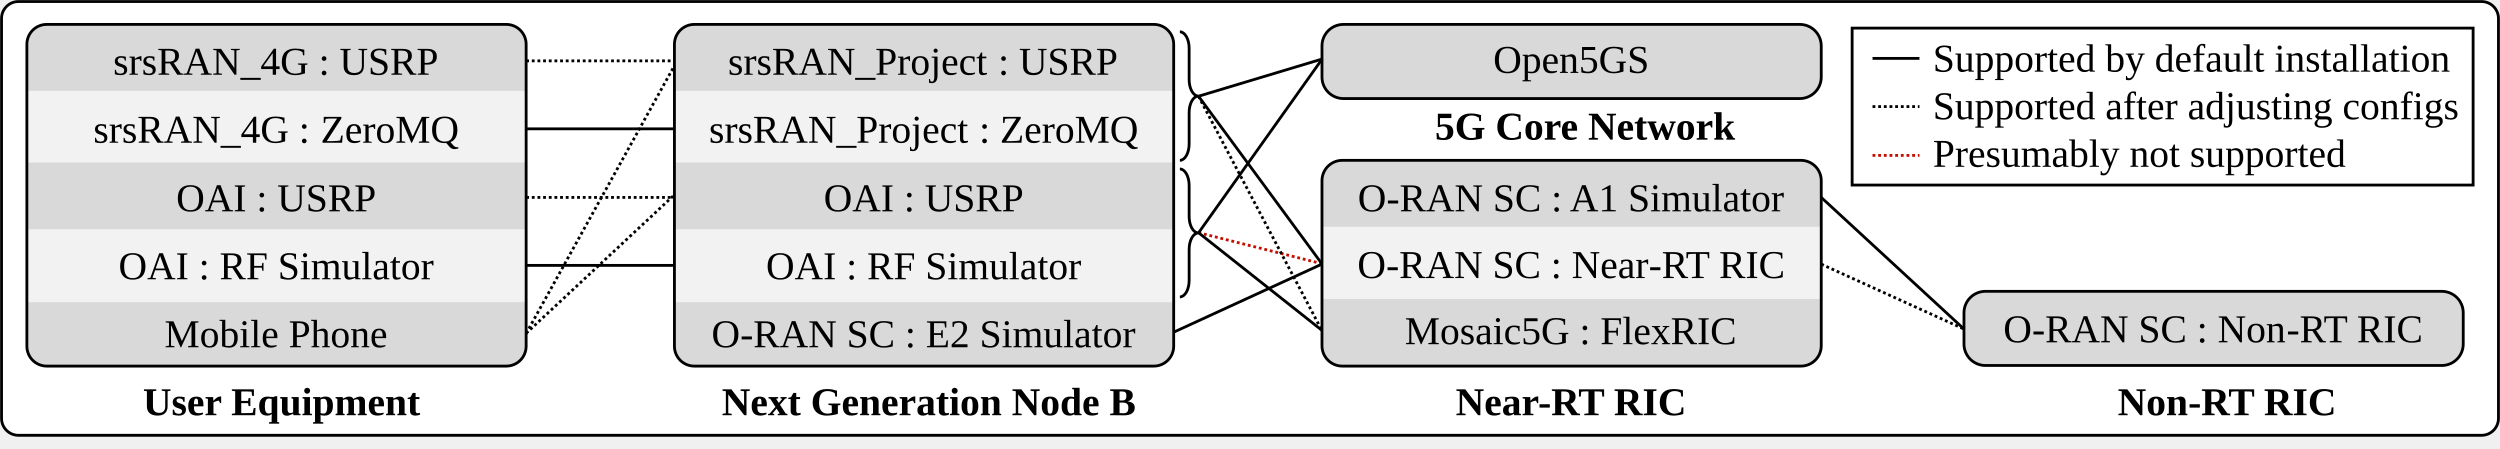
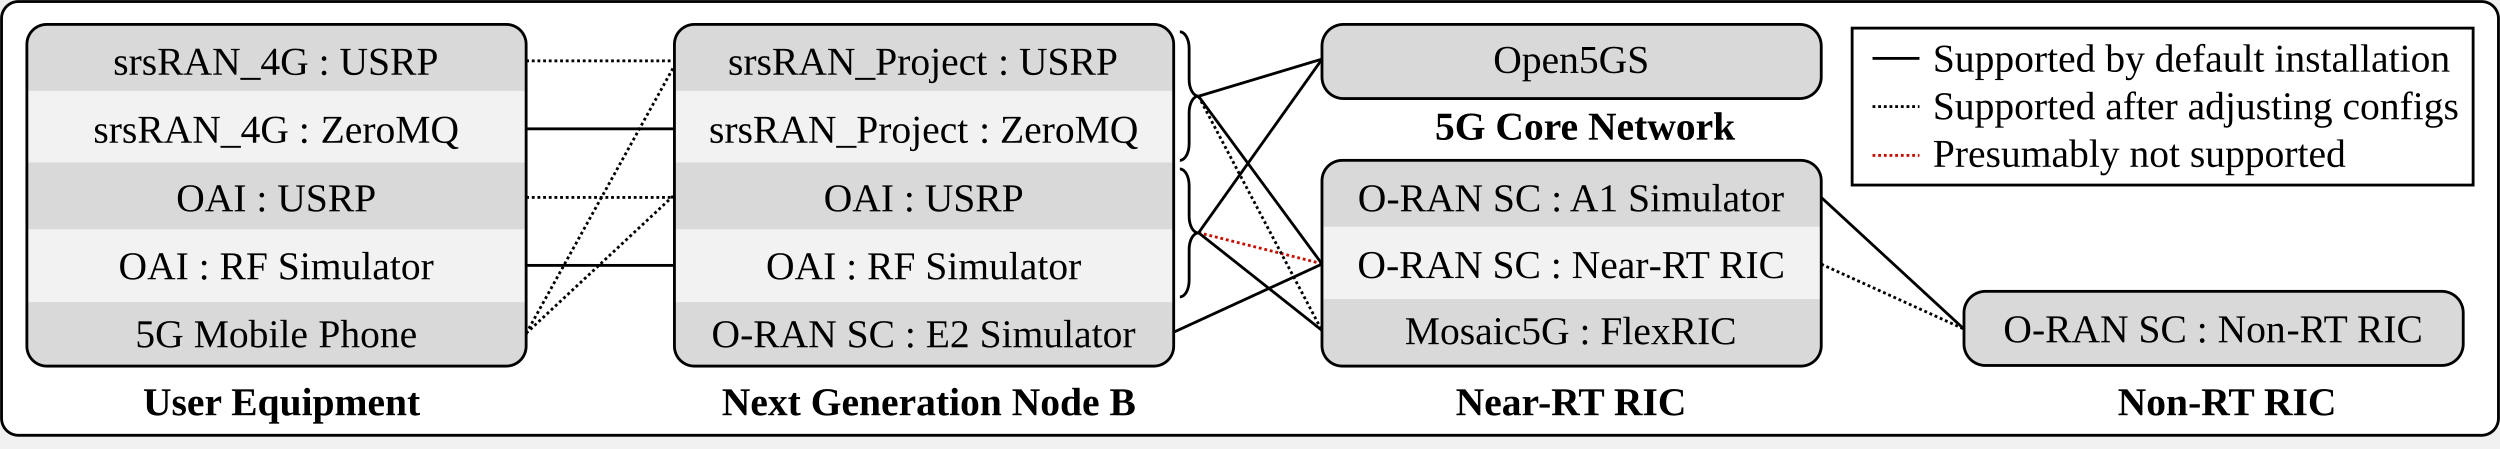
<svg xmlns="http://www.w3.org/2000/svg" width="4046" height="726" xml:space="preserve" overflow="hidden">
  <g transform="translate(-206 -745)">
    <path d="M208.5 774.851C208.5 759.746 220.746 747.5 235.851 747.5L4222.15 747.5C4237.25 747.5 4249.5 759.746 4249.5 774.851L4249.5 1422.15C4249.5 1437.25 4237.25 1449.5 4222.15 1449.5L235.851 1449.5C220.746 1449.5 208.5 1437.25 208.5 1422.15Z" stroke="#000000" stroke-width="4.583" stroke-miterlimit="8" fill="#FFFFFF" fill-rule="evenodd" />
    <path d="M2145.5 1121.5 2345.49 1171.79" stroke="#C40E00" stroke-width="4.583" stroke-miterlimit="8" stroke-dasharray="4.583 4.583" fill="none" fill-rule="evenodd" />
    <path d="M2345.5 819.236C2345.5 800.052 2361.05 784.5 2380.24 784.5L3118.76 784.5C3137.95 784.5 3153.5 800.052 3153.5 819.236L3153.5 869.764C3153.5 888.948 3137.95 904.5 3118.76 904.5L2380.24 904.5C2361.05 904.5 2345.5 888.948 2345.5 869.764Z" stroke="#000000" stroke-width="4.583" stroke-miterlimit="8" fill="#D9D9D9" fill-rule="evenodd" />
    <text font-family="Times New Roman,Times New Roman_MSFontService,sans-serif" font-weight="400" font-size="64" transform="matrix(1 0 0 1 2622.65 863)">Open5GS</text>
    <text font-family="Times New Roman,Times New Roman_MSFontService,sans-serif" font-weight="700" font-size="64" transform="matrix(1 0 0 1 2528.36 971)">5G Core Network</text>
    <path d="M1057.5 843.5 1301.76 843.5" stroke="#000000" stroke-width="4.583" stroke-miterlimit="8" stroke-dasharray="4.583 4.583" fill="none" fill-rule="evenodd" />
    <path d="M1057.5 953.5 1303.13 953.5" stroke="#000000" stroke-width="4.583" stroke-miterlimit="8" fill="none" fill-rule="evenodd" />
    <path d="M0 0 244.259 441.244" stroke="#000000" stroke-width="4.583" stroke-miterlimit="8" stroke-dasharray="4.583 4.583" fill="none" fill-rule="evenodd" transform="matrix(1 0 0 -1 1057.5 1284.74)" />
    <path d="M1057.5 1174.5 1303.13 1174.5" stroke="#000000" stroke-width="4.583" stroke-miterlimit="8" fill="none" fill-rule="evenodd" />
    <path d="M1057.5 1064.5 1297.56 1064.5" stroke="#000000" stroke-width="4.583" stroke-miterlimit="8" stroke-dasharray="4.583 4.583" fill="none" fill-rule="evenodd" />
    <path d="M3153.5 1172.5 3384.36 1277.45" stroke="#000000" stroke-width="4.583" stroke-miterlimit="8" stroke-dasharray="4.583 4.583" fill="none" fill-rule="evenodd" />
    <path d="M0 0 200.267 60.257" stroke="#000000" stroke-width="4.583" stroke-miterlimit="8" fill="none" fill-rule="evenodd" transform="matrix(1 0 0 -1 2145.5 900.757)" />
    <path d="M0 0 200.267 281.61" stroke="#000000" stroke-width="4.583" stroke-miterlimit="8" fill="none" fill-rule="evenodd" transform="matrix(1 0 0 -1 2145.5 1122.11)" />
    <path d="M2145.5 900.5 2345.49 1172.14" stroke="#000000" stroke-width="4.583" stroke-miterlimit="8" fill="none" fill-rule="evenodd" />
    <path d="M2145.5 1121.5 2345.49 1279.71" stroke="#000000" stroke-width="4.583" stroke-miterlimit="8" fill="none" fill-rule="evenodd" />
    <path d="M0 0 245.633 112.84" stroke="#000000" stroke-width="4.583" stroke-miterlimit="8" fill="none" fill-rule="evenodd" transform="matrix(1 0 0 -1 2099.5 1285.34)" />
    <path d="M2145.5 900.5 2345.49 1280.06" stroke="#000000" stroke-width="4.583" stroke-miterlimit="8" stroke-dasharray="4.583 4.583" fill="none" fill-rule="evenodd" />
    <path d="M2115.5 796.5C2123.78 796.5 2130.5 808.441 2130.5 823.17L2130.5 873.83C2130.5 888.559 2137.22 900.5 2145.5 900.5 2137.22 900.5 2130.5 912.441 2130.5 927.17L2130.5 977.83C2130.5 992.559 2123.78 1004.5 2115.5 1004.5" stroke="#000000" stroke-width="4.583" stroke-miterlimit="8" fill="none" fill-rule="evenodd" />
    <path d="M2115.5 1018.5C2123.78 1018.5 2130.5 1030.44 2130.5 1045.17L2130.5 1095.33C2130.5 1110.06 2137.22 1122 2145.5 1122 2137.22 1122 2130.5 1133.94 2130.5 1148.67L2130.5 1198.83C2130.5 1213.56 2123.78 1225.5 2115.5 1225.5" stroke="#000000" stroke-width="4.583" stroke-miterlimit="8" fill="none" fill-rule="evenodd" />
    <path d="M1297 816.401C1297 798.506 1311.51 784 1329.4 784L2072.6 784C2090.49 784 2105 798.506 2105 816.401L2105 1304.6C2105 1322.49 2090.49 1337 2072.6 1337L1329.4 1337C1311.51 1337 1297 1322.49 1297 1304.6Z" fill="#D9D9D9" fill-rule="evenodd" />
    <path d="M2071.2 1233 1330.8 1233C1312.13 1233 1297 1217.87 1297 1199.2L1297 1116 2105 1116 2105 1199.2C2105 1217.87 2089.87 1233 2071.2 1233Z" fill="#F2F2F2" fill-rule="evenodd" />
    <rect x="1297" y="892" width="808" height="116" fill="#F2F2F2" />
    <text font-family="Times New Roman,Times New Roman_MSFontService,sans-serif" font-weight="400" font-size="64" transform="matrix(1 0 0 1 1539.08 1087)">OAI : USRP</text>
    <text font-family="Times New Roman,Times New Roman_MSFontService,sans-serif" font-weight="400" font-size="64" transform="matrix(1 0 0 1 1353.46 976)">srsRAN_Project</text>
    <text font-family="Times New Roman,Times New Roman_MSFontService,sans-serif" font-weight="400" font-size="64" transform="matrix(1 0 0 1 1790.59 976)">: </text>
    <text font-family="Times New Roman,Times New Roman_MSFontService,sans-serif" font-weight="400" font-size="64" transform="matrix(1 0 0 1 1824.4 976)">ZeroMQ</text>
    <text font-family="Times New Roman,Times New Roman_MSFontService,sans-serif" font-weight="400" font-size="64" transform="matrix(1 0 0 1 1384.17 866)">srsRAN_Project</text>
    <text font-family="Times New Roman,Times New Roman_MSFontService,sans-serif" font-weight="400" font-size="64" transform="matrix(1 0 0 1 1821.3 866)">: USRP</text>
    <text font-family="Times New Roman,Times New Roman_MSFontService,sans-serif" font-weight="400" font-size="64" transform="matrix(1 0 0 1 1357.47 1307)">O</text>
    <text font-family="Times New Roman,Times New Roman_MSFontService,sans-serif" font-weight="400" font-size="64" transform="matrix(1 0 0 1 1403.88 1307)">-</text>
    <text font-family="Times New Roman,Times New Roman_MSFontService,sans-serif" font-weight="400" font-size="64" transform="matrix(1 0 0 1 1425.07 1307)">RAN SC : E2 Simulator</text>
    <text font-family="Times New Roman,Times New Roman_MSFontService,sans-serif" font-weight="700" font-size="64" transform="matrix(1 0 0 1 1374.12 1417)">Next Generation Node B</text>
    <rect x="1297" y="1117" width="808" height="117" fill="#F2F2F2" />
    <text font-family="Times New Roman,Times New Roman_MSFontService,sans-serif" font-weight="400" font-size="64" transform="matrix(1 0 0 1 1445.7 1197)">OAI : RF Simulator</text>
    <path d="M1297.5 816.679C1297.5 798.907 1311.91 784.5 1329.68 784.5L2073.32 784.5C2091.09 784.5 2105.5 798.907 2105.5 816.679L2105.5 1305.32C2105.5 1323.09 2091.09 1337.5 2073.32 1337.5L1329.68 1337.5C1311.91 1337.5 1297.5 1323.09 1297.5 1305.32Z" stroke="#000000" stroke-width="4.583" stroke-miterlimit="8" fill="none" fill-rule="evenodd" />
    <path d="M249 816.401C249 798.506 263.506 784 281.4 784L1024.6 784C1042.49 784 1057 798.506 1057 816.401L1057 1304.6C1057 1322.49 1042.49 1337 1024.6 1337L281.4 1337C263.506 1337 249 1322.49 249 1304.6Z" fill="#D9D9D9" fill-rule="evenodd" />
    <path d="M1023.2 1233 282.801 1233C264.133 1233 249 1217.87 249 1199.2L249 1116 1057 1116 1057 1199.2C1057 1217.87 1041.87 1233 1023.2 1233Z" fill="#F2F2F2" fill-rule="evenodd" />
    <rect x="249" y="892" width="808" height="116" fill="#F2F2F2" />
    <text font-family="Times New Roman,Times New Roman_MSFontService,sans-serif" font-weight="400" font-size="64" transform="matrix(1 0 0 1 491.175 1087)">OAI : USRP</text>
    <text font-family="Times New Roman,Times New Roman_MSFontService,sans-serif" font-weight="400" font-size="64" transform="matrix(1 0 0 1 357.112 976)">srsRAN_4G : </text>
    <text font-family="Times New Roman,Times New Roman_MSFontService,sans-serif" font-weight="400" font-size="64" transform="matrix(1 0 0 1 724.925 976)">ZeroMQ</text>
    <text font-family="Times New Roman,Times New Roman_MSFontService,sans-serif" font-weight="400" font-size="64" transform="matrix(1 0 0 1 389.196 866)">srsRAN_4G : USRP</text>
-     <text font-family="Times New Roman,Times New Roman_MSFontService,sans-serif" font-weight="400" font-size="64" transform="matrix(1 0 0 1 472.268 1307)">Mobile Phone</text>
+     <text font-family="Times New Roman,Times New Roman_MSFontService,sans-serif" font-weight="400" font-size="64" transform="matrix(1 0 0 1 425.003 1307)">5G </text>
+     <text font-family="Times New Roman,Times New Roman_MSFontService,sans-serif" font-weight="400" font-size="64" transform="matrix(1 0 0 1 519.534 1307)">Mobile </text>
+     <text font-family="Times New Roman,Times New Roman_MSFontService,sans-serif" font-weight="400" font-size="64" transform="matrix(1 0 0 1 721.201 1307)">Phone</text>
    <text font-family="Times New Roman,Times New Roman_MSFontService,sans-serif" font-weight="700" font-size="64" transform="matrix(1 0 0 1 437.369 1417)">User Equipment</text>
    <rect x="249" y="1117" width="808" height="117" fill="#F2F2F2" />
    <text font-family="Times New Roman,Times New Roman_MSFontService,sans-serif" font-weight="400" font-size="64" transform="matrix(1 0 0 1 397.789 1197)">OAI : RF Simulator</text>
    <path d="M249.5 816.679C249.5 798.907 263.907 784.5 281.68 784.5L1025.32 784.5C1043.09 784.5 1057.5 798.907 1057.5 816.679L1057.5 1305.32C1057.5 1323.09 1043.09 1337.5 1025.32 1337.5L281.68 1337.5C263.907 1337.5 249.5 1323.09 249.5 1305.32Z" stroke="#000000" stroke-width="4.583" stroke-miterlimit="8" fill="none" fill-rule="evenodd" />
    <path d="M3384.5 1251.24C3384.5 1232.05 3400.05 1216.5 3419.24 1216.5L4157.76 1216.5C4176.95 1216.5 4192.5 1232.05 4192.5 1251.24L4192.5 1301.76C4192.5 1320.95 4176.95 1336.5 4157.76 1336.5L3419.24 1336.5C3400.05 1336.5 3384.5 1320.95 3384.5 1301.76Z" stroke="#000000" stroke-width="4.583" stroke-miterlimit="8" fill="#D9D9D9" fill-rule="evenodd" />
    <text font-family="Times New Roman,Times New Roman_MSFontService,sans-serif" font-weight="400" font-size="64" transform="matrix(1 0 0 1 3448.17 1299)">O</text>
    <text font-family="Times New Roman,Times New Roman_MSFontService,sans-serif" font-weight="400" font-size="64" transform="matrix(1 0 0 1 3494.58 1299)">-</text>
    <text font-family="Times New Roman,Times New Roman_MSFontService,sans-serif" font-weight="400" font-size="64" transform="matrix(1 0 0 1 3515.77 1299)">RAN SC : Non</text>
    <text font-family="Times New Roman,Times New Roman_MSFontService,sans-serif" font-weight="400" font-size="64" transform="matrix(1 0 0 1 3906.5 1299)">-</text>
    <text font-family="Times New Roman,Times New Roman_MSFontService,sans-serif" font-weight="400" font-size="64" transform="matrix(1 0 0 1 3927.7 1299)">RT RIC</text>
    <text font-family="Times New Roman,Times New Roman_MSFontService,sans-serif" font-weight="700" font-size="64" transform="matrix(1 0 0 1 3633.23 1417)">Non</text>
    <text font-family="Times New Roman,Times New Roman_MSFontService,sans-serif" font-weight="700" font-size="64" transform="matrix(1 0 0 1 3747.24 1417)">-</text>
    <text font-family="Times New Roman,Times New Roman_MSFontService,sans-serif" font-weight="700" font-size="64" transform="matrix(1 0 0 1 3768.44 1417)">RT RIC</text>
    <rect x="3203.5" y="790.5" width="1005" height="254" stroke="#000000" stroke-width="4.583" stroke-miterlimit="8" fill="#FFFFFF" />
    <path d="M3236.5 839.5 3312.46 839.5" stroke="#000000" stroke-width="4.583" stroke-miterlimit="8" fill="none" fill-rule="evenodd" />
    <text font-family="Times New Roman,Times New Roman_MSFontService,sans-serif" font-weight="400" font-size="64" transform="matrix(1 0 0 1 3334.11 861)">Supported by default installation</text>
    <text font-family="Times New Roman,Times New Roman_MSFontService,sans-serif" font-weight="400" font-size="64" transform="matrix(1 0 0 1 3334.11 938)">Supported after adjusting configs</text>
    <text font-family="Times New Roman,Times New Roman_MSFontService,sans-serif" font-weight="400" font-size="64" transform="matrix(1 0 0 1 3334.11 1015)">Presumably not supported</text>
    <path d="M3236.5 917.5 3312.46 917.5" stroke="#000000" stroke-width="4.583" stroke-miterlimit="8" stroke-dasharray="4.583 4.583" fill="none" fill-rule="evenodd" />
    <path d="M3236.5 996.5 3312.46 996.5" stroke="#C40E00" stroke-width="4.583" stroke-miterlimit="8" stroke-dasharray="4.583 4.583" fill="none" fill-rule="evenodd" />
    <path d="M0 0 239.782 223.945" stroke="#000000" stroke-width="4.583" stroke-miterlimit="8" stroke-dasharray="4.583 4.583" fill="none" fill-rule="evenodd" transform="matrix(1 0 0 -1 1057.5 1284.45)" />
    <text font-family="Times New Roman,Times New Roman_MSFontService,sans-serif" font-weight="700" font-size="64" transform="matrix(1 0 0 1 2561.82 1417)">Near</text>
    <text font-family="Times New Roman,Times New Roman_MSFontService,sans-serif" font-weight="700" font-size="64" transform="matrix(1 0 0 1 2695.22 1417)">-</text>
    <text font-family="Times New Roman,Times New Roman_MSFontService,sans-serif" font-weight="700" font-size="64" transform="matrix(1 0 0 1 2716.41 1417)">RT RIC</text>
    <path d="M2345 1035.52C2345 1018.11 2359.11 1004 2376.52 1004L3121.48 1004C3138.89 1004 3153 1018.11 3153 1035.52L3153 1305.48C3153 1322.89 3138.89 1337 3121.48 1337L2376.52 1337C2359.11 1337 2345 1322.89 2345 1305.48Z" fill="#D9D9D9" fill-rule="evenodd" />
    <rect x="2345" y="1112" width="808" height="117" fill="#F2F2F2" />
    <path d="M2345.5 1037.4C2345.5 1019.23 2360.23 1004.5 2378.4 1004.5L3120.6 1004.5C3138.77 1004.5 3153.5 1019.23 3153.5 1037.4L3153.5 1304.6C3153.5 1322.77 3138.77 1337.5 3120.6 1337.5L2378.4 1337.5C2360.23 1337.5 2345.5 1322.77 2345.5 1304.6Z" stroke="#000000" stroke-width="4.583" stroke-miterlimit="8" fill="none" fill-rule="evenodd" />
    <text font-family="Times New Roman,Times New Roman_MSFontService,sans-serif" font-weight="400" font-size="64" transform="matrix(1 0 0 1 2479.57 1302)">Mosaic5G : FlexRIC</text>
    <text font-family="Times New Roman,Times New Roman_MSFontService,sans-serif" font-weight="400" font-size="64" transform="matrix(1 0 0 1 2402.8 1195)">O</text>
    <text font-family="Times New Roman,Times New Roman_MSFontService,sans-serif" font-weight="400" font-size="64" transform="matrix(1 0 0 1 2449.21 1195)">-</text>
    <text font-family="Times New Roman,Times New Roman_MSFontService,sans-serif" font-weight="400" font-size="64" transform="matrix(1 0 0 1 2470.4 1195)">RAN SC : Near</text>
    <text font-family="Times New Roman,Times New Roman_MSFontService,sans-serif" font-weight="400" font-size="64" transform="matrix(1 0 0 1 2874.17 1195)">-</text>
    <text font-family="Times New Roman,Times New Roman_MSFontService,sans-serif" font-weight="400" font-size="64" transform="matrix(1 0 0 1 2895.37 1195)">RT RIC</text>
    <text font-family="Times New Roman,Times New Roman_MSFontService,sans-serif" font-weight="400" font-size="64" transform="matrix(1 0 0 1 2403.42 1087)">O</text>
    <text font-family="Times New Roman,Times New Roman_MSFontService,sans-serif" font-weight="400" font-size="64" transform="matrix(1 0 0 1 2449.82 1087)">-</text>
    <text font-family="Times New Roman,Times New Roman_MSFontService,sans-serif" font-weight="400" font-size="64" transform="matrix(1 0 0 1 2471.02 1087)">RAN SC : A1 Simulator</text>
    <path d="M3153.5 1064.5 3384.36 1277.36" stroke="#000000" stroke-width="4.583" stroke-miterlimit="8" fill="none" fill-rule="evenodd" />
  </g>
</svg>
